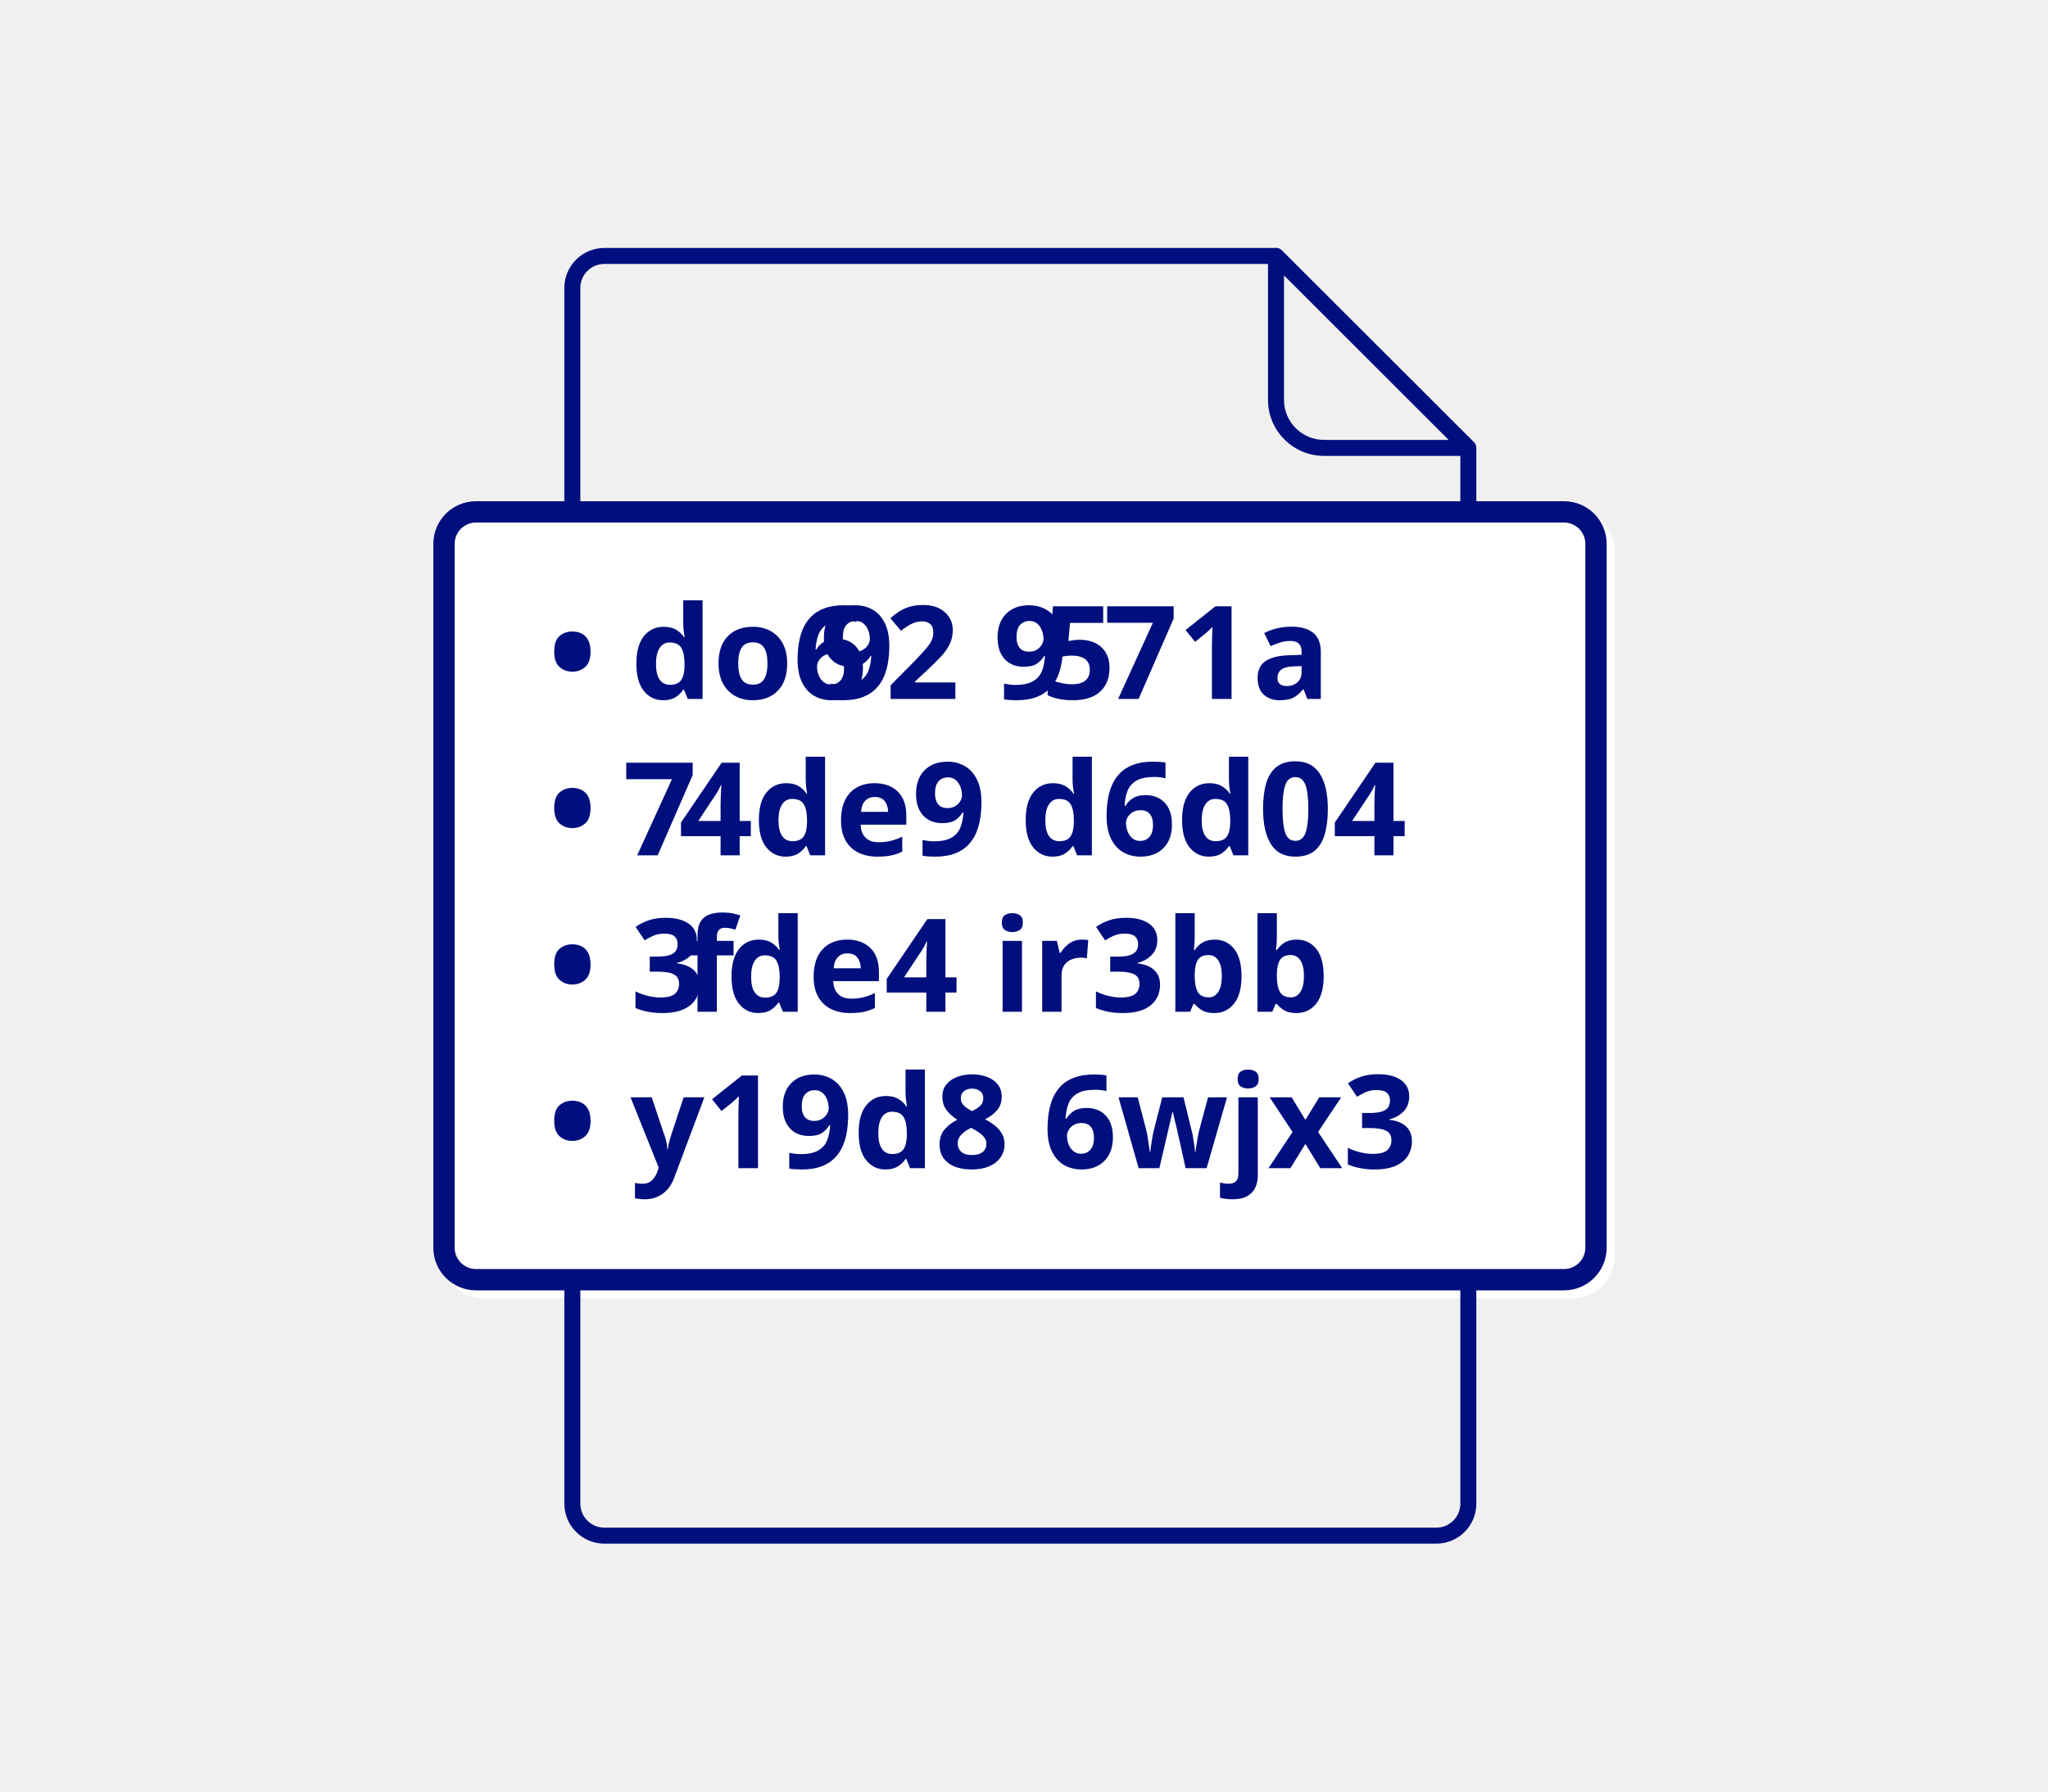
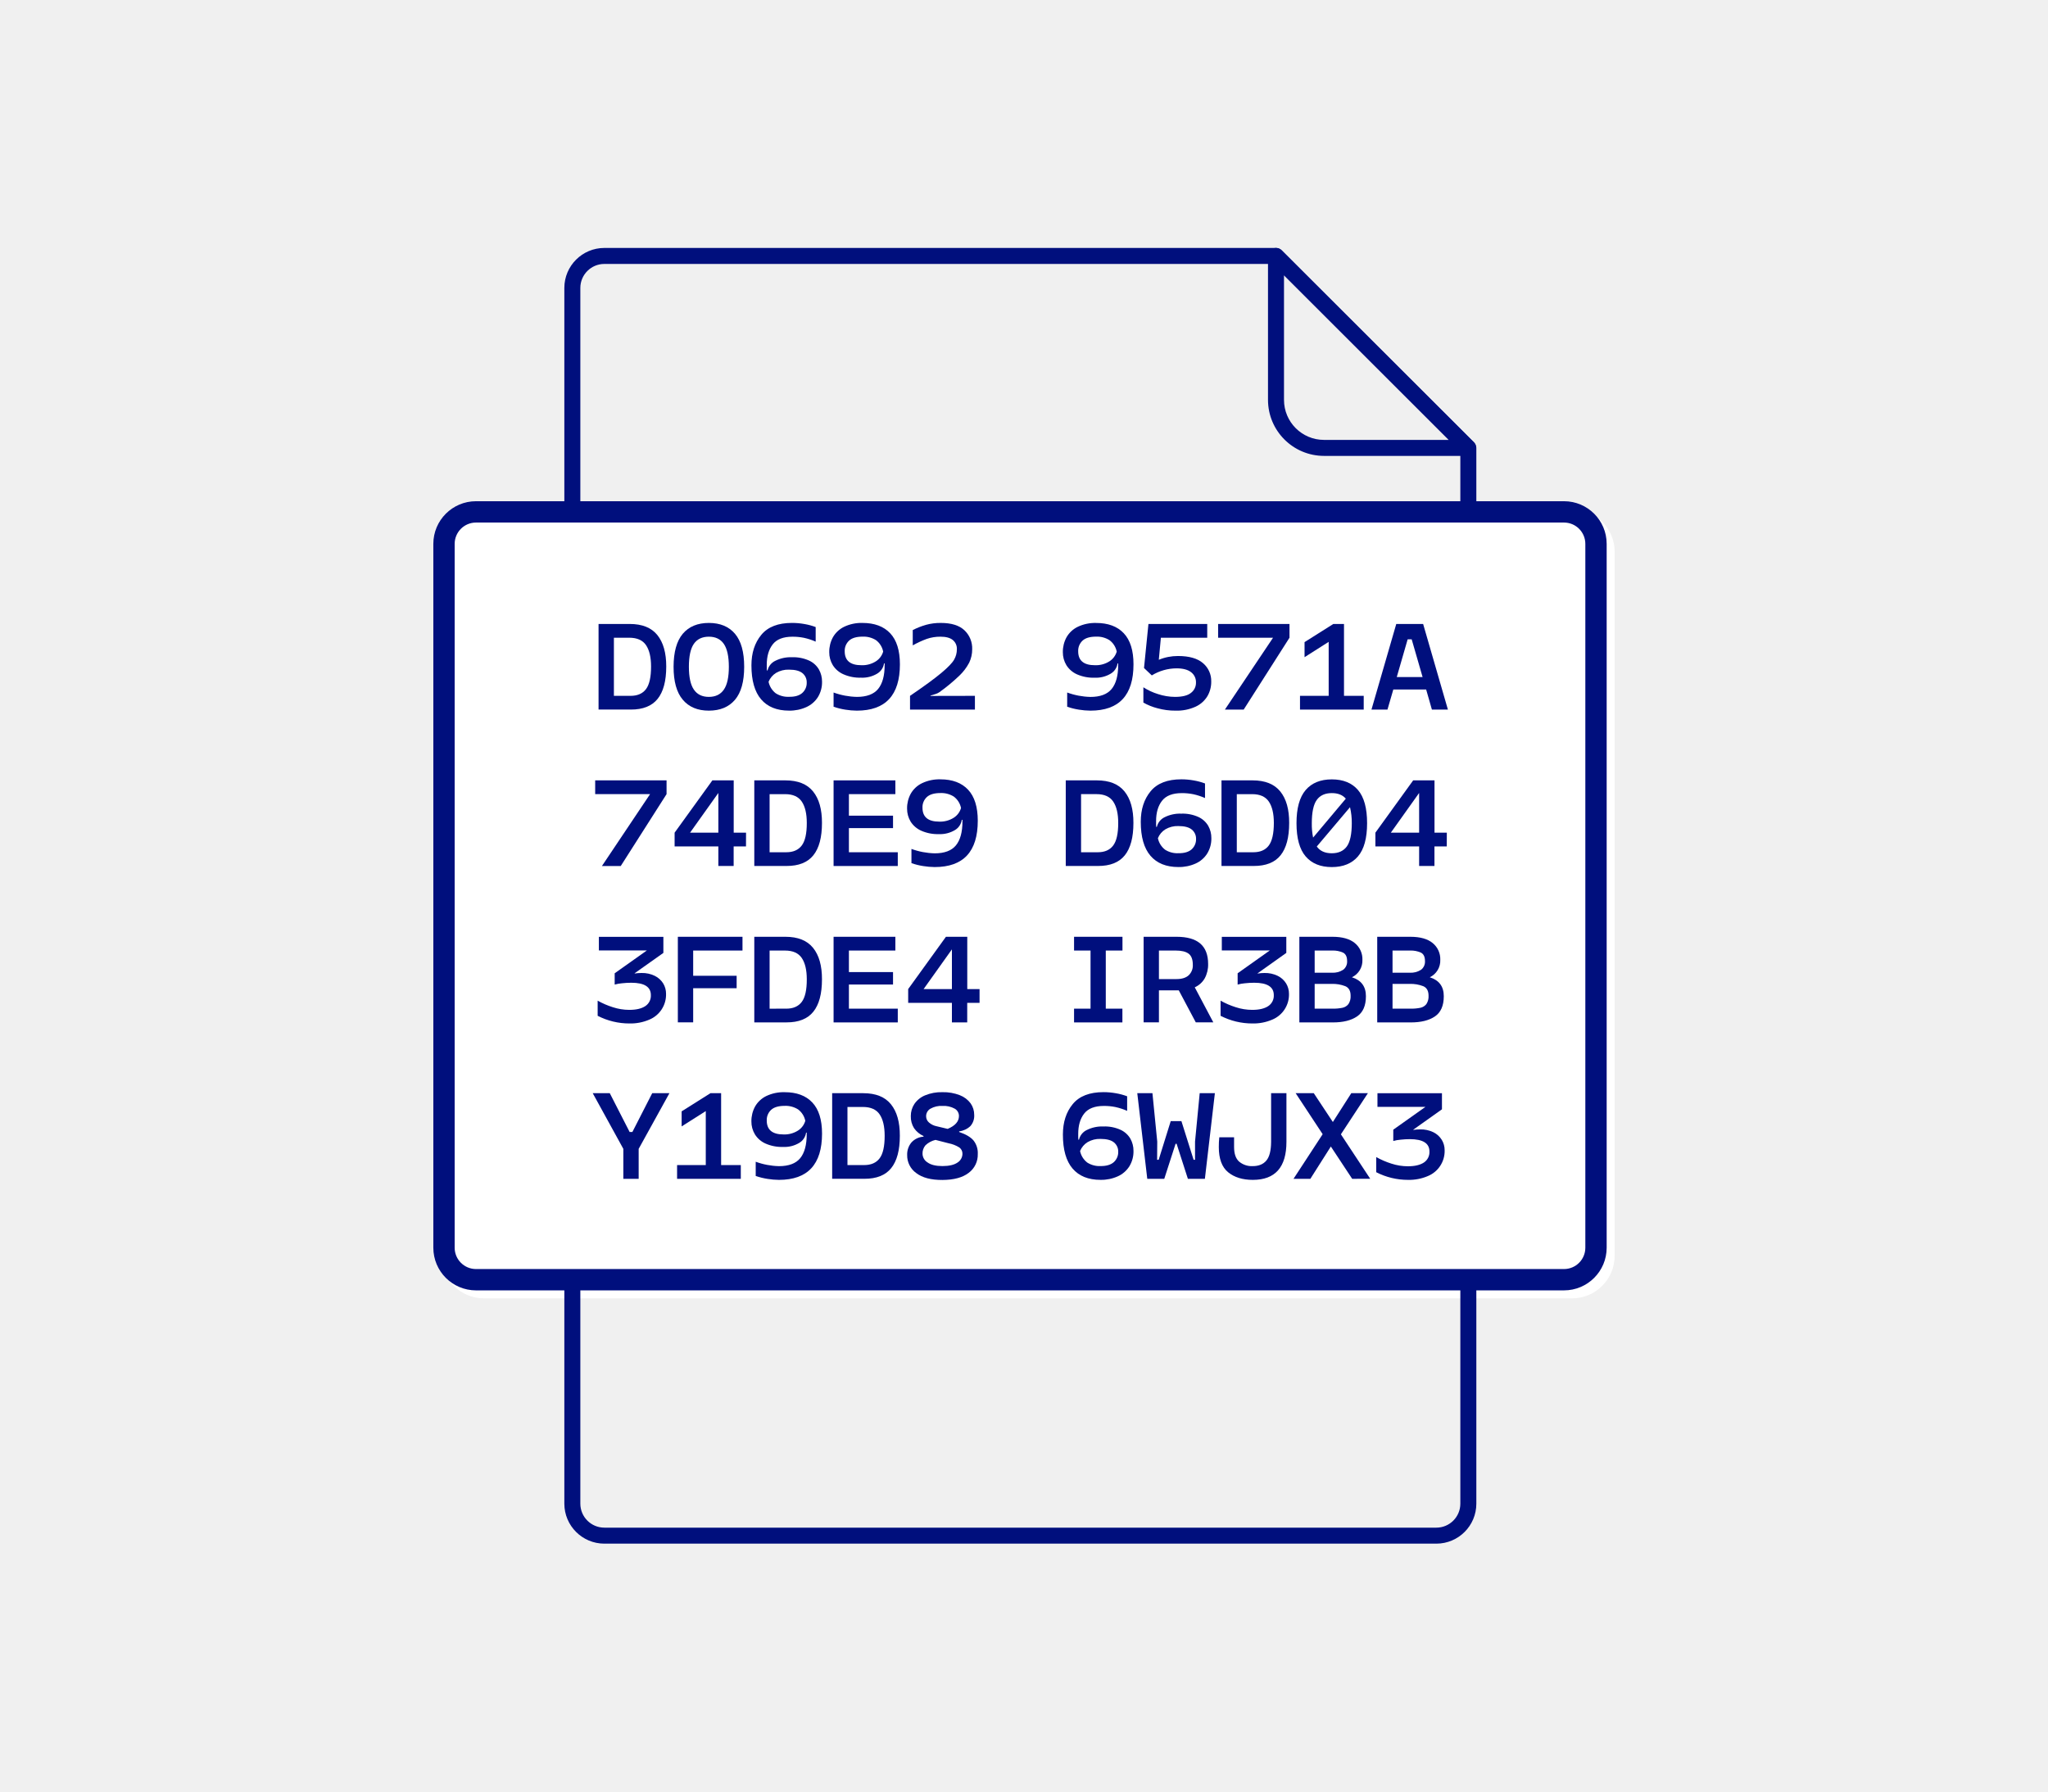
<svg xmlns="http://www.w3.org/2000/svg" id="OUTLINES" viewBox="0 0 1152 1008">
  <defs>
-     <style>.cls-1{fill:#fff;}.cls-2,.cls-3{fill:#000f7d;}.cls-3{font-size:73px;font-family:Calibre-Semibold, Calibre;font-weight:700;}.cls-4{letter-spacing:0em;}.cls-5{letter-spacing:0em;}.cls-6{letter-spacing:-0.01em;}.cls-7{letter-spacing:-0.02em;}.cls-8{letter-spacing:-0.01em;}</style>
+     <style>.cls-1{fill:#fff;}.cls-2{fill:#000f7d;}</style>
  </defs>
  <path class="cls-1" d="M884.25,730.5h-612a24,24,0,0,1-24-24v-396a24,24,0,0,1,24-24h612a24,24,0,0,1,24,24v396A24,24,0,0,1,884.25,730.5Z" />
  <path class="cls-2" d="M825.75,256.5h-81a31.53,31.53,0,0,1-31.5-31.5V144a4.5,4.5,0,0,1,7.68-3.18l108,108a4.5,4.5,0,0,1-3.18,7.68ZM722.25,154.86V225a22.52,22.52,0,0,0,22.5,22.5h70.14Z" />
-   <text class="cls-3" transform="translate(308.25 393.24)">• do6<tspan class="cls-4" x="152.86" y="0">9</tspan>
-     <tspan class="cls-5" x="189.8" y="0">2 9</tspan>
-     <tspan class="cls-6" x="277.47" y="0">5</tspan>
-     <tspan x="312.58" y="0">71a</tspan>
-     <tspan x="0" y="88">• </tspan>
-     <tspan class="cls-7" x="42.05" y="88">7</tspan>
-     <tspan x="73.58" y="88">4de9 d6d04</tspan>
-     <tspan x="0" y="176">• 3</tspan>
-     <tspan class="cls-8" x="76.65" y="176">f</tspan>
-     <tspan x="99.94" y="176">de4 ir3bb</tspan>
-     <tspan x="0" y="264">• y19d8 6wjx3</tspan>
-   </text>
+   <path class="cls-2" d="M336.69,351.06h17.52q10.52,0,15.55,6.24t5,17.71q0,12.18-4.86,18.21t-15.07,6H336.69Zm18,40.44q5.84,0,8.69-3.79t2.84-12.7q0-7.81-2.81-12T354,358.8h-8.68v32.7Z" />
+   <path class="cls-2" d="M384.07,393.69q-5.19-6.12-5.18-18.54t5.18-18.58q5.18-6.09,14.67-6.09t14.68,6.09q5.18,6.1,5.18,18.58t-5.18,18.58q-5.19,6.09-14.68,6.1T384.07,393.69Zm23.1-5.69q2.82-4.1,2.81-12.85t-2.81-12.85q-2.81-4.08-8.43-4.08t-8.43,4q-2.81,4.05-2.81,12.88T390.31,388q2.81,4.1,8.43,4.09T407.17,388Z" />
+   <path class="cls-2" d="M455.1,371.65a12.42,12.42,0,0,1,5.54,5,13.86,13.86,0,0,1,1.76,6.87,16,16,0,0,1-2.3,8.65,15,15,0,0,1-6.5,5.65,22.63,22.63,0,0,1-9.75,2q-10.29,0-15.73-6.36t-5.44-19.12q0-10.44,5.55-17.16t17.3-6.71a39.17,39.17,0,0,1,6.94.62,34.29,34.29,0,0,1,6.35,1.71V361a34.56,34.56,0,0,0-6.61-2.15,31.69,31.69,0,0,0-6.46-.62q-7.74,0-11.09,4.3T431.3,374c0,1.46,0,2.53.07,3.22h.37a8,8,0,0,1,4.38-5.44,19.24,19.24,0,0,1,9.34-2A21.46,21.46,0,0,1,455.1,371.65Zm-3.8,18.21a7.52,7.52,0,0,0,2.48-5.88,6.52,6.52,0,0,0-2.37-5.22q-2.37-2-7.63-2a13.47,13.47,0,0,0-7.23,1.82,10.55,10.55,0,0,0-4.23,5,11,11,0,0,0,4,6.46,12.72,12.72,0,0,0,7.55,2C447.16,392.09,449.65,391.35,451.3,389.86Z" />
+   <path class="cls-2" d="M500.72,356.28q5.47,5.81,5.48,17.48,0,26.07-24.24,26.07a42.39,42.39,0,0,1-6.42-.55,37.6,37.6,0,0,1-6.65-1.65v-8A40.83,40.83,0,0,0,482,392.09q8.25,0,11.94-4.46c2.45-3,3.68-7.47,3.68-13.5v-.88h-.36a8,8,0,0,1-3.87,5.77,16.2,16.2,0,0,1-9.05,2.26,22.8,22.8,0,0,1-9.89-1.9,13.45,13.45,0,0,1-6-5.14,13.83,13.83,0,0,1-2-7.34,17,17,0,0,1,2.08-8.39,14.63,14.63,0,0,1,6.32-5.88,22.55,22.55,0,0,1,10.29-2.15Q495.25,350.48,500.72,356.28Zm-8.1,15.84a9.69,9.69,0,0,0,4.16-5.51,10.67,10.67,0,0,0-4-6.42,13.12,13.12,0,0,0-7.56-2c-3.45,0-6,.75-7.63,2.26a7.76,7.76,0,0,0-2.44,6q0,7.82,9.42,7.82A14.2,14.2,0,0,0,492.62,372.12Z" />
+   <path class="cls-2" d="M548.39,391.5v7.74h-36.5V391.5q11.9-8.1,17.56-12.84t7.22-7.49a11.56,11.56,0,0,0,1.57-5.87,6.32,6.32,0,0,0-2.3-5.22q-2.3-1.86-6.9-1.86a23.14,23.14,0,0,0-7.81,1.27,53.69,53.69,0,0,0-7.81,3.62v-8.62a42.17,42.17,0,0,1,7.37-2.92,30.3,30.3,0,0,1,8.4-1.09q8.91,0,13.29,4.12a14,14,0,0,1,4.38,10.7,17.21,17.21,0,0,1-1.68,7.52,28.07,28.07,0,0,1-5.66,7.44,101,101,0,0,1-11.13,9.2,8.3,8.3,0,0,1-2.08,1c-1,.34-2,.63-2.89.87v.22Z" />
+   <path class="cls-2" d="M632.12,356.28q5.48,5.81,5.47,17.48,0,26.07-24.23,26.07a42.62,42.62,0,0,1-6.43-.55,37.49,37.49,0,0,1-6.64-1.65v-8a40.78,40.78,0,0,0,13.07,2.48q8.25,0,11.93-4.46c2.46-3,3.69-7.47,3.69-13.5v-.88h-.36a8,8,0,0,1-3.87,5.77,16.21,16.21,0,0,1-9.06,2.26,22.83,22.83,0,0,1-9.89-1.9,13.56,13.56,0,0,1-5.95-5.14,13.91,13.91,0,0,1-2-7.34,17,17,0,0,1,2.08-8.39,14.57,14.57,0,0,1,6.32-5.88,22.55,22.55,0,0,1,10.29-2.15Q626.65,350.48,632.12,356.28ZM624,372.12a9.74,9.74,0,0,0,4.16-5.51,10.63,10.63,0,0,0-4.06-6.42,13.08,13.08,0,0,0-7.55-2q-5.19,0-7.63,2.26a7.76,7.76,0,0,0-2.44,6q0,7.82,9.41,7.82A14.26,14.26,0,0,0,624,372.12Z" />
+   <path class="cls-2" d="M676.69,373.11a13.06,13.06,0,0,1,4.63,10.36,15.92,15.92,0,0,1-2.19,8.29,15.21,15.21,0,0,1-6.68,5.87,25.25,25.25,0,0,1-11.13,2.2A37.51,37.51,0,0,1,651,398.47a32.52,32.52,0,0,1-7.85-3.17v-8.61a33,33,0,0,0,8.25,3.83,31.16,31.16,0,0,0,9.49,1.57q6.21,0,9-2.23a7.09,7.09,0,0,0,2.85-5.88,7,7,0,0,0-2.77-5.8q-2.78-2.15-8.18-2.15A26.86,26.86,0,0,0,647.89,380l-4.38-4.16L646,351.06h33.07v7.74H653l-1.17,12.41a28,28,0,0,1,10.8-2.12Q672.05,369.09,676.69,373.11Z" />
+   <path class="cls-2" d="M725.34,351.06v7.74l-25.77,40.44H689l27.09-40.44H685.19v-7.74Z" />
+   <path class="cls-2" d="M767.09,391.5v7.74H731.25V391.5h16.13V361.13l-13.57,8.62v-8.47L750,351.06h6V391.5Z" />
+   <path class="cls-2" d="M802.21,387.93H783.74l-3.29,11.31h-9l13.95-48.18h15.11l13.94,48.18h-9Zm-2-7-6.14-21.24h-2.26l-6.13,21.24Z" />
+   <path class="cls-2" d="M374.94,439.06v7.74l-25.77,40.44H338.59l27.08-40.44H334.79v-7.74Z" />
+   <path class="cls-2" d="M419.62,476.22h-6.94v11h-8.61v-11h-24.6v-7.74l21.24-29.42h12v29.42h6.94Zm-15.55-7.74V446.14l-15.91,22.34Z" />
+   <path class="cls-2" d="M424.29,439.06h17.52q10.51,0,15.55,6.24t5,17.71q0,12.18-4.86,18.21t-15.07,6H424.29Zm18,40.44q5.83,0,8.69-3.79t2.84-12.7q0-7.81-2.81-12t-9.38-4.2H432.9v32.7Z" />
+   <path class="cls-2" d="M505,479.5v7.74H468.89V439.06h34.75v7.74H477.51v12.12h24.82v7H477.51V479.5Z" />
+   <path class="cls-2" d="M544.52,444.28q5.47,5.81,5.48,17.48,0,26.07-24.24,26.07a42.62,42.62,0,0,1-6.43-.55,37.49,37.49,0,0,1-6.64-1.65v-8a40.83,40.83,0,0,0,13.07,2.48q8.25,0,11.93-4.46c2.46-3,3.69-7.47,3.69-13.5v-.88H541a8,8,0,0,1-3.87,5.77,16.2,16.2,0,0,1-9,2.26,22.88,22.88,0,0,1-9.9-1.9,13.56,13.56,0,0,1-6-5.14,13.91,13.91,0,0,1-2-7.34,17,17,0,0,1,2.08-8.39,14.63,14.63,0,0,1,6.32-5.88A22.55,22.55,0,0,1,529,438.48Q539.05,438.48,544.52,444.28Zm-8.1,15.84a9.69,9.69,0,0,0,4.16-5.51,10.67,10.67,0,0,0-4.05-6.42,13.14,13.14,0,0,0-7.56-2c-3.45,0-6,.75-7.63,2.26a7.76,7.76,0,0,0-2.44,6q0,7.82,9.41,7.82A14.24,14.24,0,0,0,536.42,460.12Z" />
+   <path class="cls-2" d="M599.49,439.06H617q10.51,0,15.55,6.24t5,17.71q0,12.18-4.85,18.21t-15.07,6H599.49Zm18,40.44q5.84,0,8.68-3.79T629,463q0-7.81-2.81-12t-9.38-4.2H608.1v32.7Z" />
+   <path class="cls-2" d="M674.09,459.65a12.5,12.5,0,0,1,5.55,5,13.85,13.85,0,0,1,1.75,6.87,16,16,0,0,1-2.3,8.65,14.88,14.88,0,0,1-6.49,5.65,22.63,22.63,0,0,1-9.75,2q-10.29,0-15.73-6.36t-5.44-19.12q0-10.44,5.55-17.16t17.3-6.71a39.17,39.17,0,0,1,6.94.62,34.29,34.29,0,0,1,6.35,1.71V449a34.56,34.56,0,0,0-6.61-2.15,31.69,31.69,0,0,0-6.46-.62q-7.74,0-11.1,4.3T650.3,462c0,1.46,0,2.53.07,3.22h.36a8.09,8.09,0,0,1,4.38-5.44,19.28,19.28,0,0,1,9.35-2A21.42,21.42,0,0,1,674.09,459.65Zm-3.79,18.21a7.52,7.52,0,0,0,2.48-5.88,6.52,6.52,0,0,0-2.37-5.22c-1.58-1.33-4.13-2-7.63-2a13.47,13.47,0,0,0-7.23,1.82,10.44,10.44,0,0,0-4.23,5,11,11,0,0,0,4,6.46,12.72,12.72,0,0,0,7.55,2Q667.82,480.09,670.3,477.86Z" />
+   <path class="cls-2" d="M687.09,439.06h17.52q10.5,0,15.55,6.24t5,17.71q0,12.18-4.85,18.21t-15.08,6H687.09ZM705,479.5q5.85,0,8.69-3.79t2.85-12.7q0-7.81-2.81-12t-9.38-4.2H695.7v32.7Z" />
+   <path class="cls-2" d="M763.85,444.46q5.14,6,5.14,18.69t-5.14,18.69q-5.15,6-14.71,6t-14.71-6q-5.14-6-5.15-18.65t5.15-18.69q5.15-6,14.71-6T763.85,444.46Zm-23.18,5.62q-2.77,3.87-2.78,13.07a37.2,37.2,0,0,0,.73,8.1l18.4-21.9q-2.7-3.14-7.88-3.13Q743.44,446.22,740.67,450.08Zm16.93,26.14q2.77-3.87,2.78-13.07a37.53,37.53,0,0,0-1-9l-18.69,22.12q2.7,3.79,8.4,3.8T757.6,476.22Z" />
+   <path class="cls-2" d="M813.81,476.22h-6.93v11h-8.62v-11h-24.6v-7.74l21.25-29.42h12v29.42h6.93Zm-15.55-7.74V446.14l-15.91,22.34Z" />
+   <path class="cls-2" d="M360.86,547.43a16.14,16.14,0,0,1,7.44,1.6,11.65,11.65,0,0,1,4.75,4.27,11.08,11.08,0,0,1,1.6,5.81,15.24,15.24,0,0,1-9.49,14.6,26.69,26.69,0,0,1-11.09,2.12,39,39,0,0,1-17.89-4.31V563a45,45,0,0,0,8.51,3.68,30,30,0,0,0,9.3,1.5q5.77,0,8.95-2.08a7,7,0,0,0,3.17-6.24q0-6.93-11-6.94a47.59,47.59,0,0,0-5.26.3,21.58,21.58,0,0,0-4.09.73v-6.36l18.11-12.84h-27v-7.67h36.28v9.05L357,547.57v.15A24.94,24.94,0,0,1,360.86,547.43Z" />
+   <path class="cls-2" d="M389.91,534.8V549h24.45v7H389.91v19.2h-8.62V527.06h36.36v7.74Z" />
+   <path class="cls-2" d="M424.29,527.06h17.52q10.51,0,15.55,6.24t5,17.71q0,12.18-4.86,18.21t-15.07,6H424.29Zm18,40.44q5.83,0,8.69-3.79t2.84-12.7q0-7.82-2.81-12t-9.38-4.2H432.9v32.7Z" />
+   <path class="cls-2" d="M505,567.5v7.74H468.89V527.06h34.75v7.74H477.51v12.12h24.82v7H477.51V567.5Z" />
+   <path class="cls-2" d="M551,564.22h-6.94v11h-8.61v-11h-24.6v-7.74l21.24-29.42h12v29.42H551Zm-15.55-7.74V534.14l-15.92,22.34Z" />
+   <path class="cls-2" d="M622,534.8v32.7h9.35v7.74H604.16V567.5h9.27V534.8h-9.27v-7.74h27.23v7.74Z" />
+   <path class="cls-2" d="M663.07,557.21H651.9v18h-8.61V527.06h18.54q8.91,0,13.32,3.8t4.42,11.46a16.09,16.09,0,0,1-1.94,8.17,12.11,12.11,0,0,1-5.58,5l10.44,19.71h-9.86Zm-11.17-6.35h9.86q4.51,0,6.86-2.12a7.56,7.56,0,0,0,2.34-5.91c0-3-.8-5.11-2.38-6.28s-4-1.75-7.33-1.75H651.9Z" />
+   <path class="cls-2" d="M711.25,547.43a16.21,16.21,0,0,1,7.45,1.6,11.56,11.56,0,0,1,4.74,4.27,11.09,11.09,0,0,1,1.61,5.81,15.24,15.24,0,0,1-9.49,14.6,26.78,26.78,0,0,1-11.1,2.12,38.9,38.9,0,0,1-17.88-4.31V563a44.92,44.92,0,0,0,8.5,3.68,30.06,30.06,0,0,0,9.31,1.5q5.76,0,8.94-2.08a7,7,0,0,0,3.18-6.24q0-6.93-11-6.94a47.54,47.54,0,0,0-5.25.3,21.42,21.42,0,0,0-4.09.73v-6.36l18.1-12.84h-27v-7.67h36.28v9.05l-16.13,11.46v.15A25.13,25.13,0,0,1,711.25,547.43Z" />
+   <path class="cls-2" d="M768.33,560.5q0,8-5,11.38t-13.61,3.36H730.89V527.06H749.5q8.32,0,12.59,3.54a11.65,11.65,0,0,1,4.27,9.46,10.37,10.37,0,0,1-5.91,9.78Q768.34,552.32,768.33,560.5ZM739.5,534.8v12.48h9.64a10.64,10.64,0,0,0,6.38-1.64,5.71,5.71,0,0,0,2.23-4.93q0-3.65-2.37-4.78a13.67,13.67,0,0,0-5.88-1.13ZM755.16,567a5.71,5.71,0,0,0,3.36-2.11,7.73,7.73,0,0,0,1.2-4.68c0-2.72-1-4.51-3-5.36a19.4,19.4,0,0,0-7.62-1.28H739.5V567.5h10A25.41,25.41,0,0,0,755.16,567Z" />
+   <path class="cls-2" d="M812.13,560.5q0,8-5,11.38t-13.61,3.36H774.69V527.06H793.3q8.33,0,12.59,3.54a11.65,11.65,0,0,1,4.27,9.46,10.37,10.37,0,0,1-5.91,9.78Q812.14,552.32,812.13,560.5ZM783.3,534.8v12.48h9.64a10.64,10.64,0,0,0,6.38-1.64,5.71,5.71,0,0,0,2.23-4.93q0-3.65-2.37-4.78a13.7,13.7,0,0,0-5.88-1.13ZM799,567a5.71,5.71,0,0,0,3.36-2.11,7.73,7.73,0,0,0,1.2-4.68q0-4.08-3-5.36a19.4,19.4,0,0,0-7.62-1.28H783.3V567.5h10A25.41,25.41,0,0,0,799,567Z" />
+   <path class="cls-2" d="M376.55,615.06l-17.3,31.32v16.86h-8.62V646.38l-17.22-31.32H343l11.17,21.83h1.54l11.16-21.83Z" />
+   <path class="cls-2" d="M416.7,655.5v7.74H380.86V655.5H397V625.13l-13.58,8.62v-8.47l16.21-10.22h6V655.5Z" />
+   <path class="cls-2" d="M456.92,620.28q5.47,5.81,5.48,17.48,0,26.07-24.24,26.07a42.39,42.39,0,0,1-6.42-.55,37.6,37.6,0,0,1-6.65-1.65v-8a40.83,40.83,0,0,0,13.07,2.48q8.25,0,11.94-4.46c2.45-3,3.68-7.47,3.68-13.5v-.88h-.36a8,8,0,0,1-3.87,5.77,16.2,16.2,0,0,1-9.05,2.26,22.8,22.8,0,0,1-9.89-1.9,13.45,13.45,0,0,1-5.95-5.14,13.83,13.83,0,0,1-2-7.34,17,17,0,0,1,2.08-8.39,14.63,14.63,0,0,1,6.32-5.88,22.55,22.55,0,0,1,10.29-2.15Q451.45,614.48,456.92,620.28Zm-8.1,15.84a9.69,9.69,0,0,0,4.16-5.51,10.67,10.67,0,0,0-4.05-6.42,13.12,13.12,0,0,0-7.56-2c-3.45,0-6,.75-7.63,2.26a7.76,7.76,0,0,0-2.44,6q0,7.81,9.42,7.82A14.2,14.2,0,0,0,448.82,636.12Z" />
+   <path class="cls-2" d="M468.09,615.06h17.52q10.51,0,15.55,6.24t5,17.71q0,12.18-4.86,18.21t-15.07,6H468.09Zm18,40.44q5.83,0,8.69-3.79t2.84-12.7q0-7.82-2.81-12t-9.38-4.2H476.7v32.7Z" />
+   <path class="cls-2" d="M547.55,641.6a11.33,11.33,0,0,1,2.45,7.7,12.68,12.68,0,0,1-5.11,10.58q-5.11,3.95-14.75,4T515.39,660a12.15,12.15,0,0,1-5.11-10.15,10.53,10.53,0,0,1,2.34-7,10,10,0,0,1,6.86-3.32v-.37a13,13,0,0,1-5.33-4.42,12.05,12.05,0,0,1-1.82-6.82,12.19,12.19,0,0,1,2-6.79,13.54,13.54,0,0,1,6-4.85,23.8,23.8,0,0,1,9.78-1.79,25.24,25.24,0,0,1,9.82,1.71,13.66,13.66,0,0,1,6.06,4.6,11.12,11.12,0,0,1,2,6.46,8.71,8.71,0,0,1-2.15,6.32,11.21,11.21,0,0,1-6.31,2.95v.37Q545.1,638.78,547.55,641.6Zm-8.94,12.48a5.87,5.87,0,0,0,2.77-4.85,4.25,4.25,0,0,0-1.79-3.65,17.55,17.55,0,0,0-6-2.34l-7.37-1.9a12.13,12.13,0,0,0-5.62,3,7,7,0,0,0-1.68,4.86,5.86,5.86,0,0,0,2.81,4.81q2.81,2.06,8.43,2.05T538.61,654.08Zm-15.26-30.29a4.84,4.84,0,0,0-2.41,4.27,4.62,4.62,0,0,0,1.57,3.46,9.31,9.31,0,0,0,4.42,2.16l6.13,1.46c4.23-1.76,6.35-4.16,6.35-7.23a4.71,4.71,0,0,0-2.41-4.16,12.8,12.8,0,0,0-6.86-1.53A12.38,12.38,0,0,0,523.35,623.79Z" />
+   <path class="cls-2" d="M630.29,635.65a12.5,12.5,0,0,1,5.55,5,13.85,13.85,0,0,1,1.75,6.87,16,16,0,0,1-2.3,8.65,14.88,14.88,0,0,1-6.49,5.65,22.63,22.63,0,0,1-9.75,2q-10.29,0-15.73-6.36t-5.44-19.12q0-10.44,5.55-17.16t17.3-6.71a39.17,39.17,0,0,1,6.94.62,34.29,34.29,0,0,1,6.35,1.71V625a34.56,34.56,0,0,0-6.61-2.15,31.69,31.69,0,0,0-6.46-.62q-7.74,0-11.1,4.3T606.5,638c0,1.46,0,2.53.07,3.22h.36a8.09,8.09,0,0,1,4.38-5.44,19.28,19.28,0,0,1,9.35-2A21.42,21.42,0,0,1,630.29,635.65Zm-3.79,18.21A7.52,7.52,0,0,0,629,648a6.52,6.52,0,0,0-2.37-5.22c-1.58-1.33-4.13-2-7.63-2a13.47,13.47,0,0,0-7.23,1.82,10.44,10.44,0,0,0-4.23,5,11,11,0,0,0,4,6.46,12.72,12.72,0,0,0,7.55,2Q624,656.09,626.5,653.86Z" />
+   <path class="cls-2" d="M648.25,615.06l2.7,27.23-.07,10.22h.88l6.78-21.75h6l6.86,21.75h.81V642.29l2.62-27.23h8.54l-5.62,48.18h-9.56l-6.35-19.71h-.58l-6.36,19.71h-9.56l-5.62-48.18Z" />
+   <path class="cls-2" d="M685.85,639.88h8.32v5.48c0,3.74.93,6.47,2.81,8.17a11,11,0,0,0,7.7,2.56q5,0,7.63-3.11T715,642.44V615.06h8.62v27.38q0,21.39-18.91,21.39-8.61,0-13.87-4.28t-5.26-14.19A52.29,52.29,0,0,1,685.85,639.88Z" />
+   <path class="cls-2" d="M760.6,663.24l-12-18.18-11.53,18.18H727.6L744,638.13l-15.19-23.07H739l10.73,16.21,10.37-16.21h9.34L754.25,638.2l16.49,25Z" />
+   <path class="cls-2" d="M798.85,635.43a16.14,16.14,0,0,1,7.44,1.6A11.53,11.53,0,0,1,811,641.3a11.09,11.09,0,0,1,1.61,5.81,15.24,15.24,0,0,1-9.49,14.6,26.78,26.78,0,0,1-11.1,2.12,39,39,0,0,1-17.89-4.31V651a45.3,45.3,0,0,0,8.51,3.68,30.06,30.06,0,0,0,9.31,1.5q5.76,0,8.94-2.08a7,7,0,0,0,3.17-6.24q0-6.93-11-6.94a47.41,47.41,0,0,0-5.25.3,21.27,21.27,0,0,0-4.09.73v-6.36l18.1-12.84h-27v-7.67h36.28v9.05L795,635.57v.15A25.13,25.13,0,0,1,798.85,635.43Z" />
  <path class="cls-2" d="M879.75,726h-612a24,24,0,0,1-24-24V306a24,24,0,0,1,24-24h612a24,24,0,0,1,24,24V702A24,24,0,0,1,879.75,726Zm-612-432a12,12,0,0,0-12,12V702a12,12,0,0,0,12,12h612a12,12,0,0,0,12-12V306a12,12,0,0,0-12-12Z" />
  <path class="cls-2" d="M807.94,868.5h0l-468,0a22.52,22.52,0,0,1-22.5-22.5V720a4.49,4.49,0,0,1,4.5-4.5h504a4.5,4.5,0,0,1,4.5,4.5V846a22.5,22.5,0,0,1-22.5,22.5Zm-481.5-144V846a13.51,13.51,0,0,0,13.5,13.5l468,0h0a13.5,13.5,0,0,0,13.5-13.5V724.5Z" />
  <path class="cls-2" d="M825.94,292.5h-504a4.49,4.49,0,0,1-4.5-4.5V162a22.52,22.52,0,0,1,22.5-22.5H717.75a4.47,4.47,0,0,1,3.18,1.32l108.19,108a4.51,4.51,0,0,1,1.32,3.18v36A4.5,4.5,0,0,1,825.94,292.5Zm-499.5-9h495V253.87L715.89,148.5H339.94a13.51,13.51,0,0,0-13.5,13.5Z" />
</svg>
